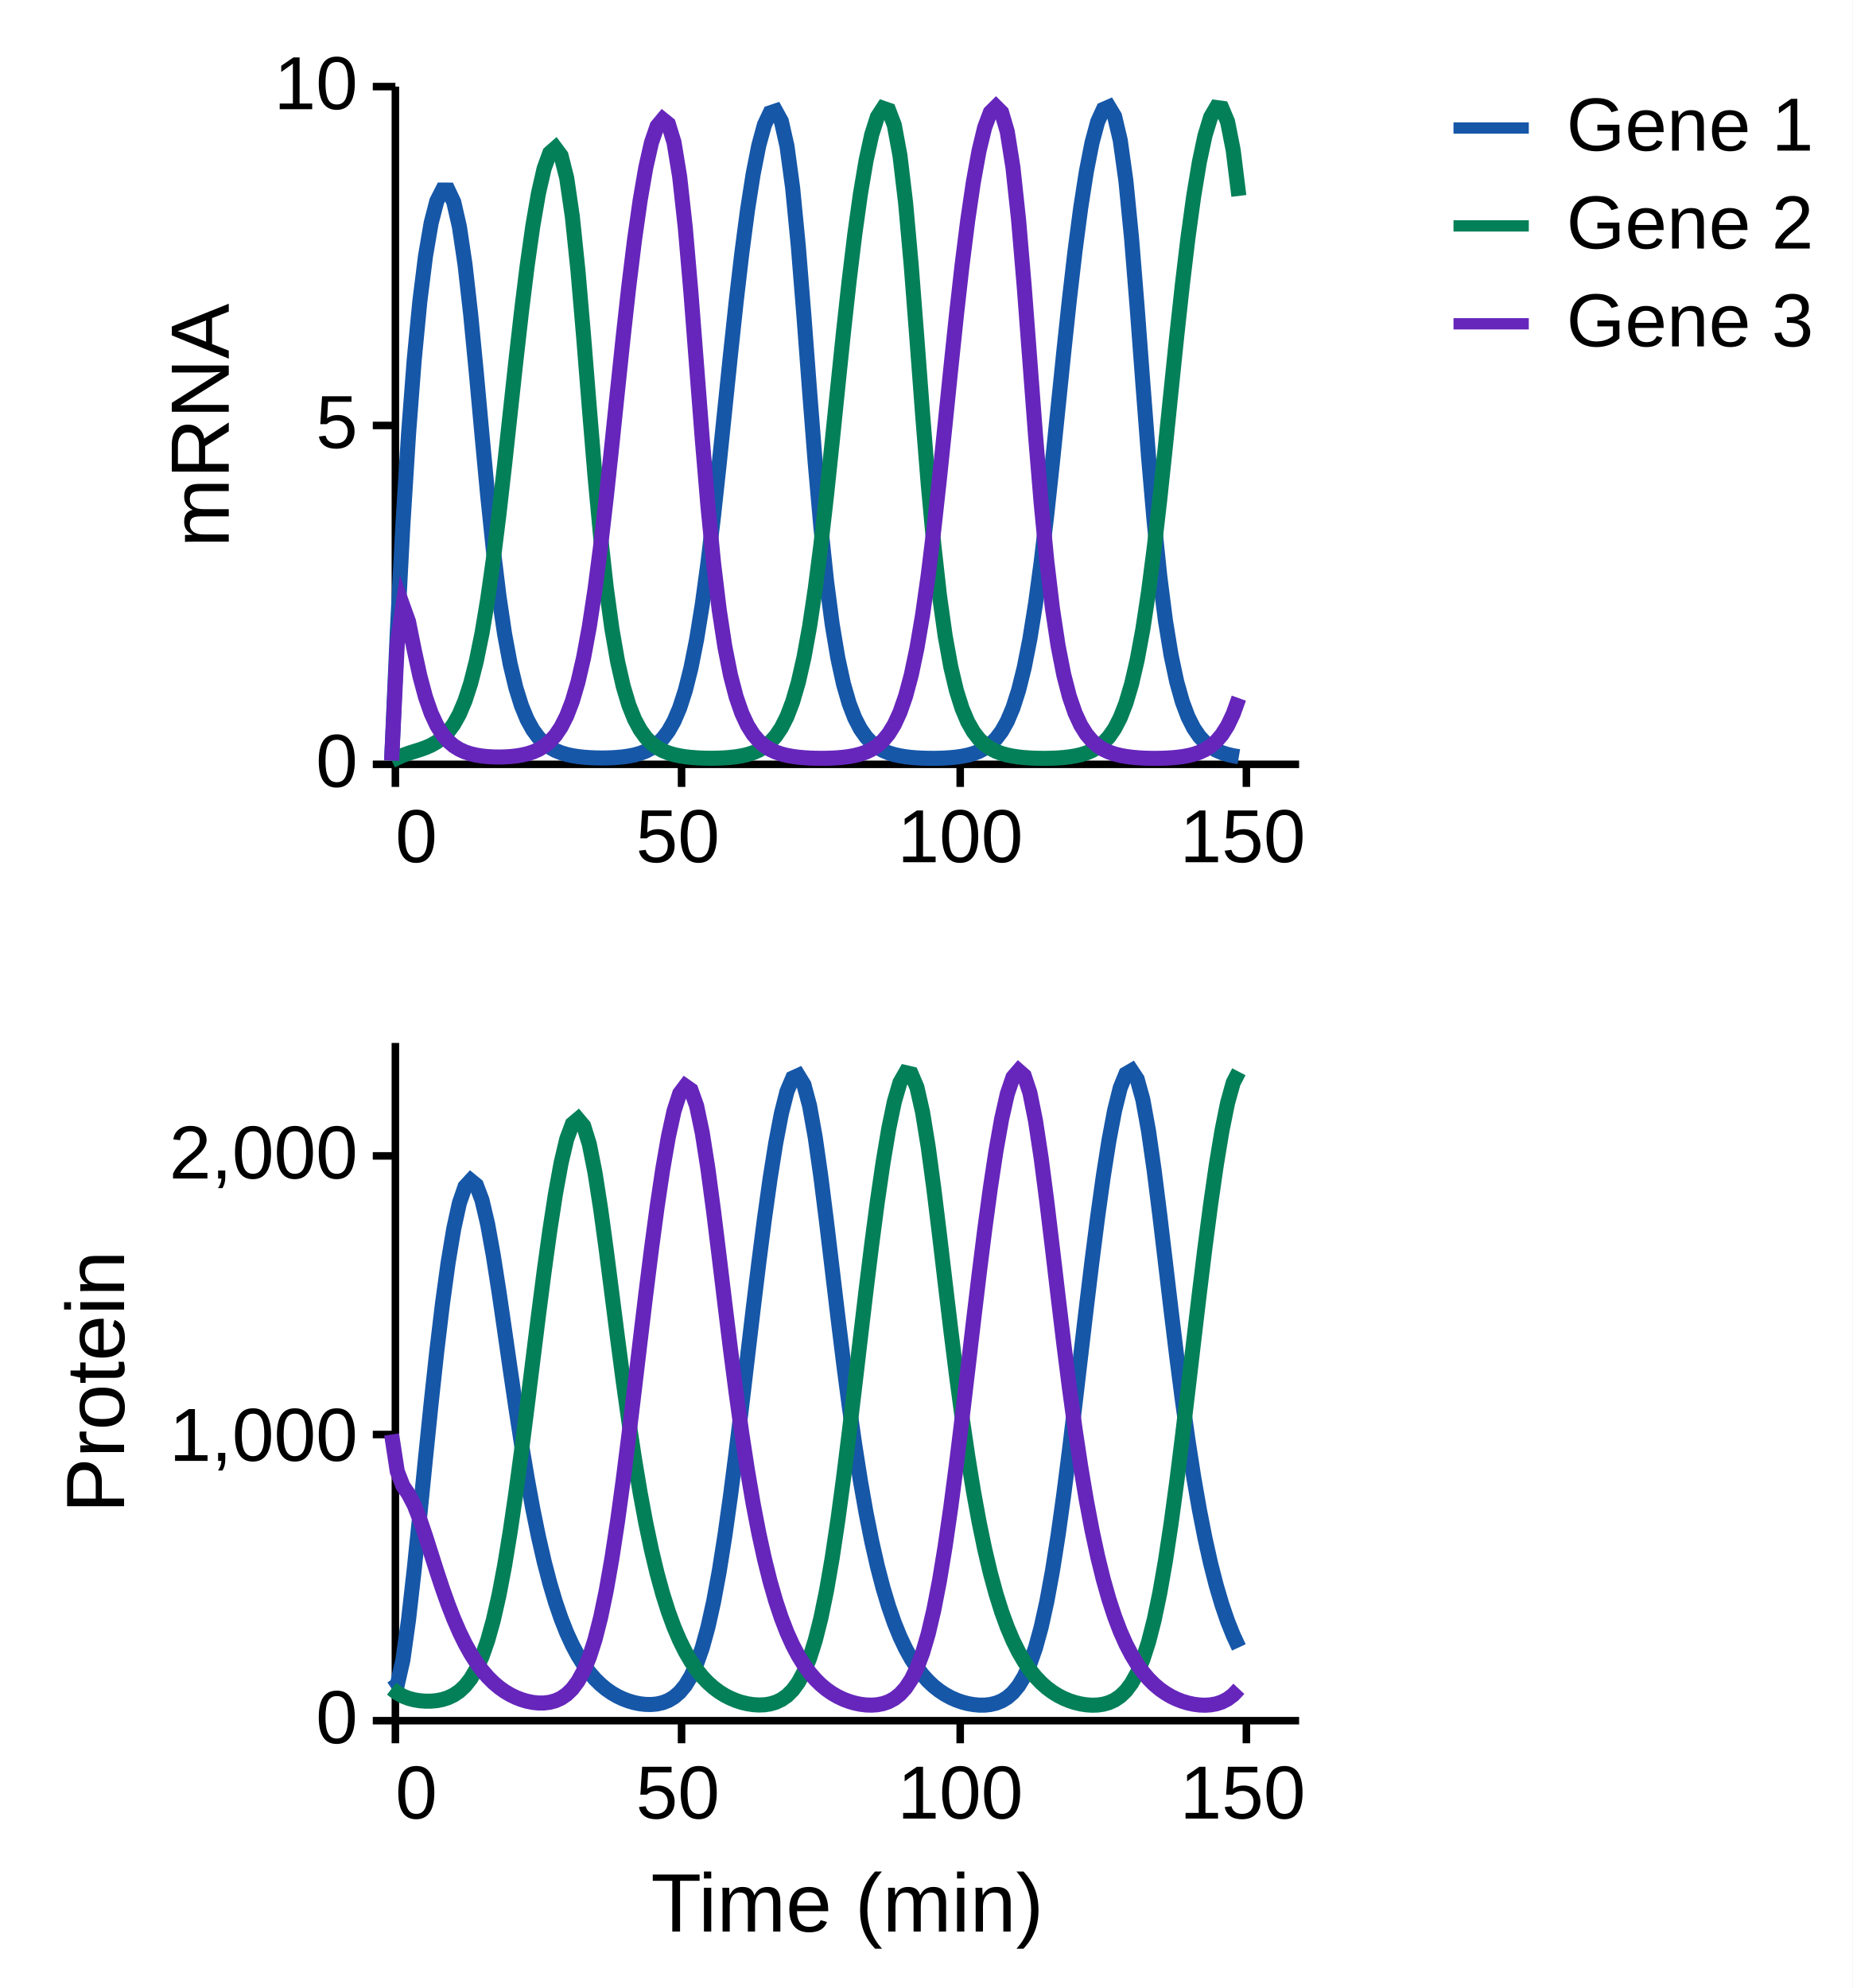
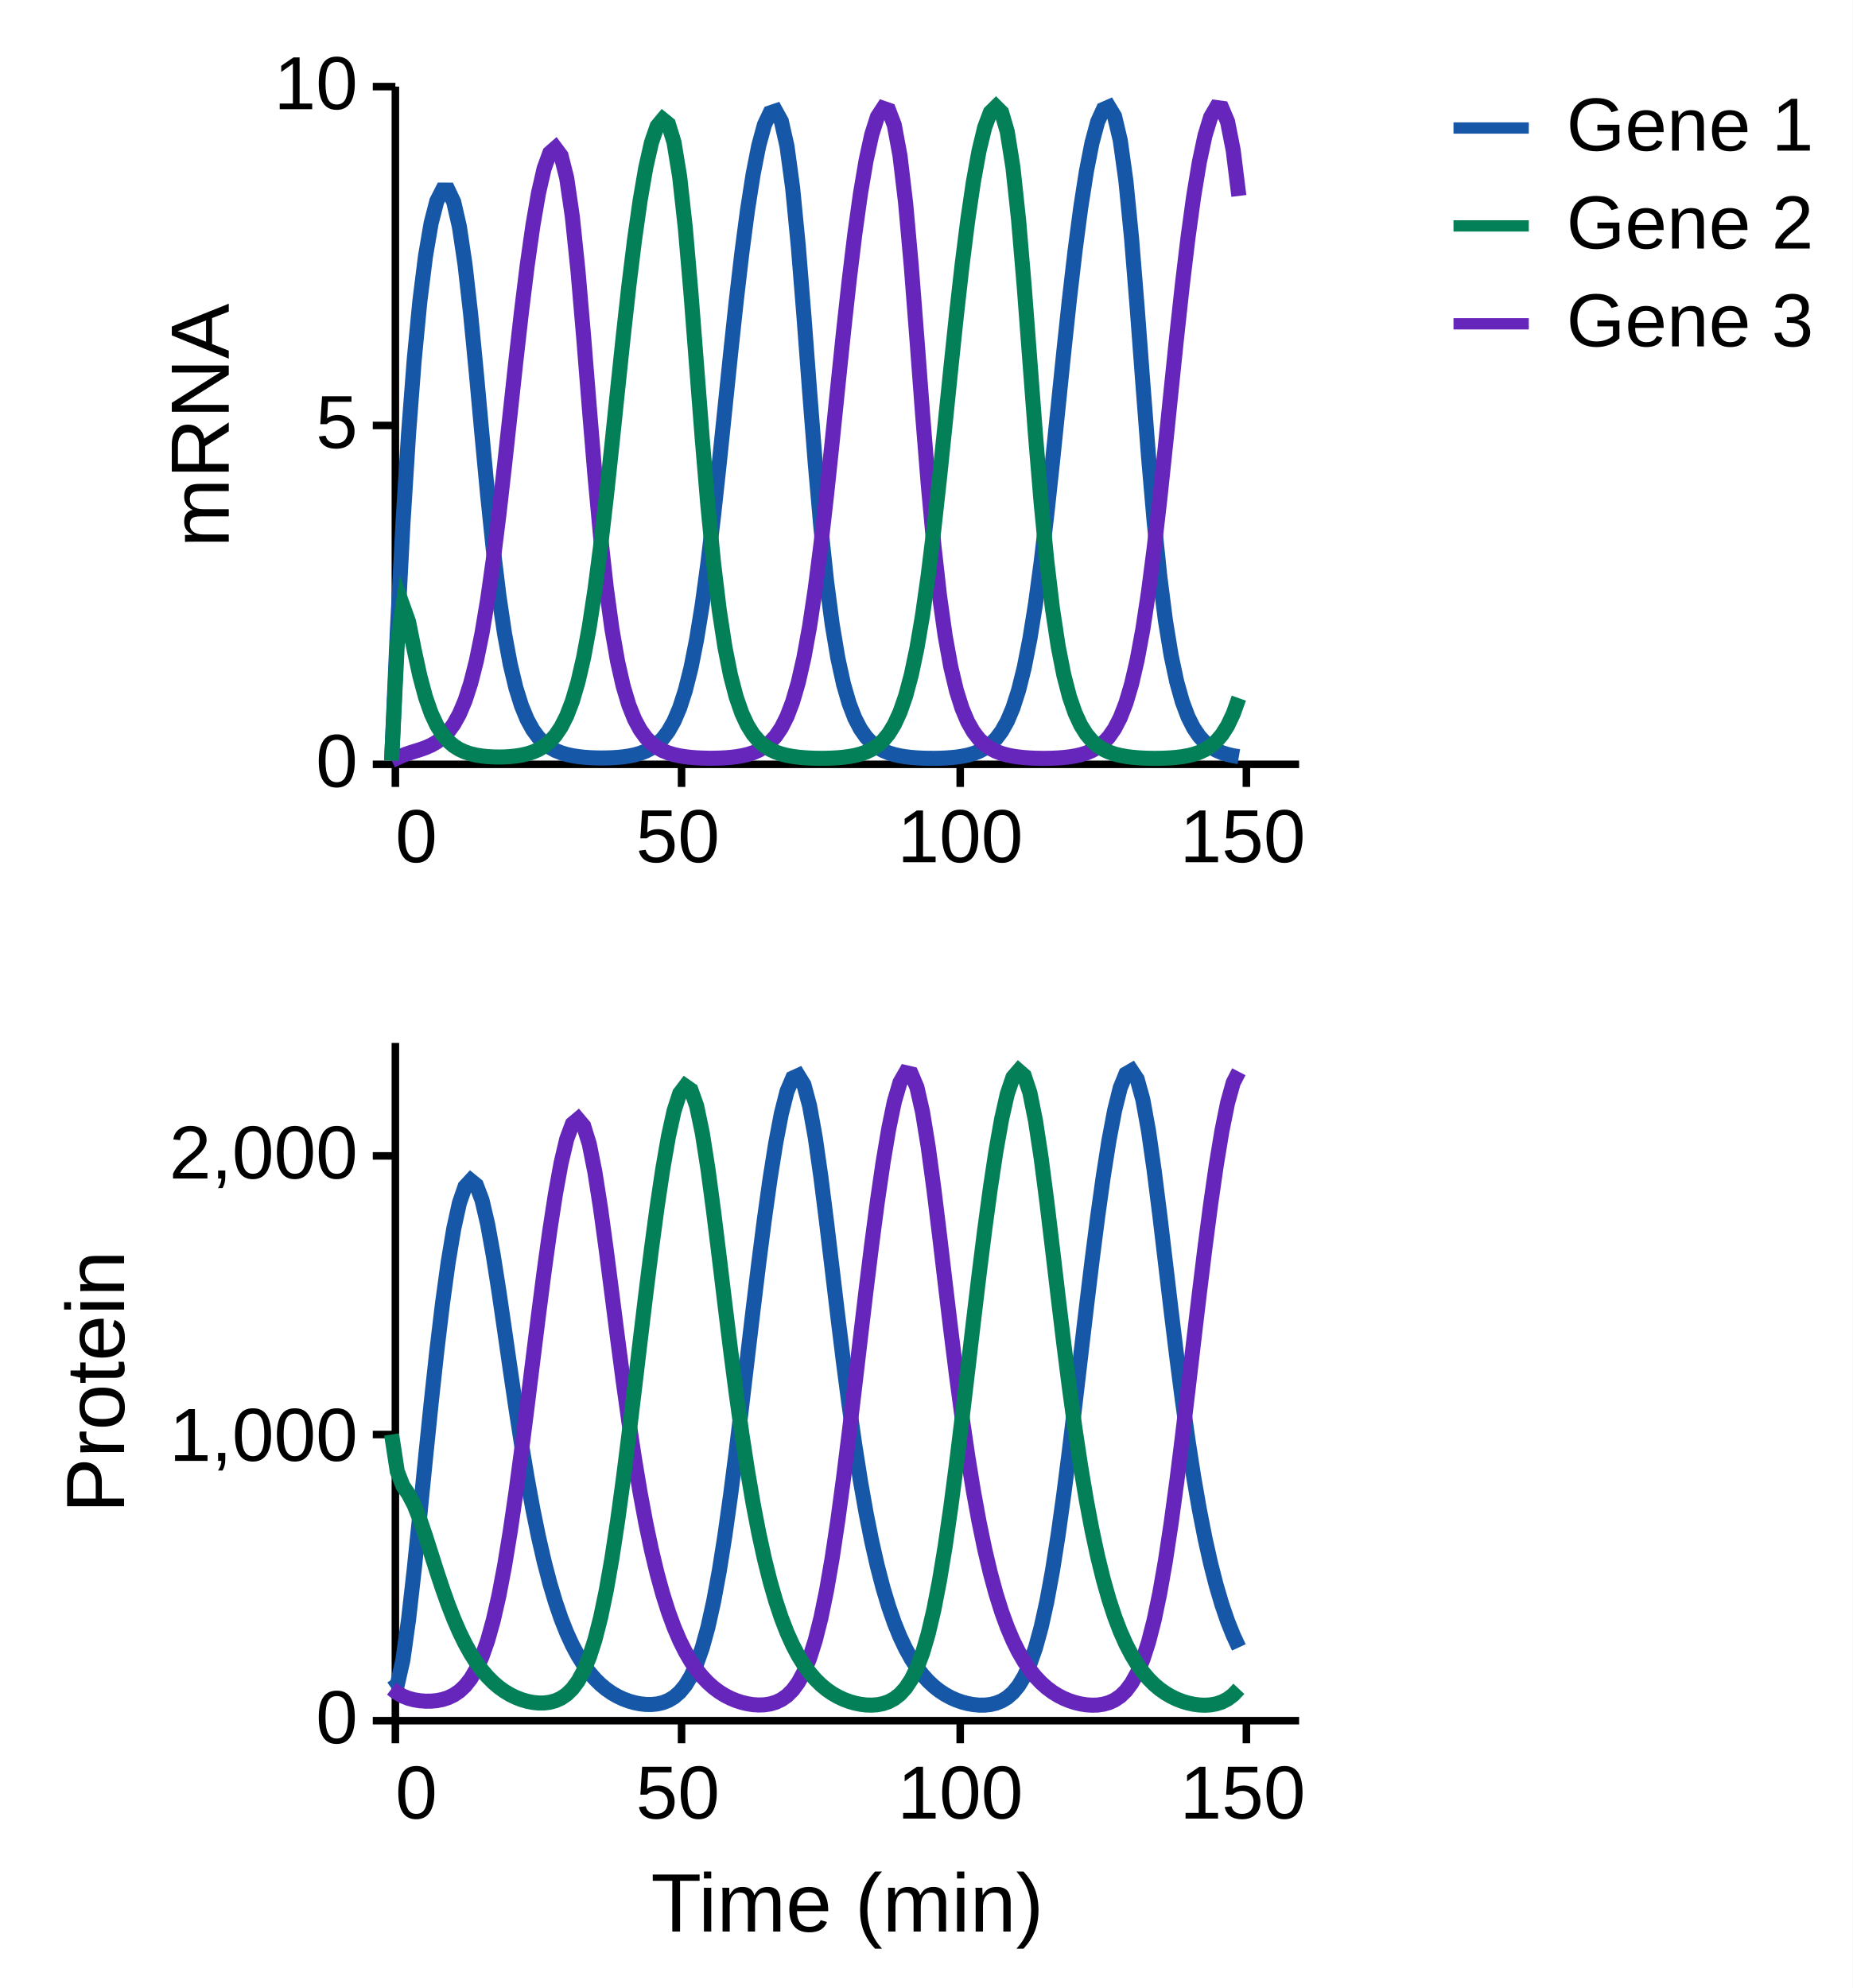
<svg xmlns="http://www.w3.org/2000/svg" version="1.1" class="marks" width="246" height="264" viewBox="0 0 246 264">
  <rect width="246" height="264" fill="white" />
  <g fill="none" stroke-miterlimit="10" transform="translate(52,11)">
    <g class="mark-group role-frame root" role="graphics-object" aria-roledescription="group mark container">
      <g transform="translate(0,0)">
        <path class="background" aria-hidden="true" d="M0,0h120v0h-120Z" />
        <g>
          <g class="mark-group role-scope concat_0_group" role="graphics-object" aria-roledescription="group mark container">
            <g transform="translate(0,0)">
              <path class="background" aria-hidden="true" d="M0.5,0.5h120v90h-120Z" />
              <g>
                <g class="mark-group role-axis" role="graphics-symbol" aria-roledescription="axis" aria-label="X-axis for a linear scale with values from 0 to 160">
                  <g transform="translate(0.5,90.5)">
                    <path class="background" aria-hidden="true" d="M0,0h0v0h0Z" pointer-events="none" />
                    <g>
                      <g class="mark-rule role-axis-tick" pointer-events="none">
                        <line transform="translate(0,0)" x2="0" y2="3" stroke="black" stroke-width="1" opacity="1" />
                        <line transform="translate(38,0)" x2="0" y2="3" stroke="black" stroke-width="1" opacity="1" />
                        <line transform="translate(75,0)" x2="0" y2="3" stroke="black" stroke-width="1" opacity="1" />
                        <line transform="translate(113,0)" x2="0" y2="3" stroke="black" stroke-width="1" opacity="1" />
                      </g>
                      <g class="mark-text role-axis-label" pointer-events="none">
                        <text text-anchor="start" transform="translate(0,13)" font-family="Arial" font-size="10px" fill="#000" opacity="1">0</text>
                        <text text-anchor="middle" transform="translate(37.5,13)" font-family="Arial" font-size="10px" fill="#000" opacity="1">50</text>
                        <text text-anchor="middle" transform="translate(75,13)" font-family="Arial" font-size="10px" fill="#000" opacity="1">100</text>
                        <text text-anchor="middle" transform="translate(112.5,13)" font-family="Arial" font-size="10px" fill="#000" opacity="1">150</text>
                      </g>
                      <g class="mark-rule role-axis-domain" pointer-events="none">
                        <line transform="translate(0,0)" x2="120" y2="0" stroke="black" stroke-width="1" opacity="1" />
                      </g>
                    </g>
                    <path class="foreground" aria-hidden="true" d="" pointer-events="none" display="none" />
                  </g>
                </g>
                <g class="mark-group role-axis" role="graphics-symbol" aria-roledescription="axis" aria-label="Y-axis titled 'mRNA' for a linear scale with values from 0 to 10">
                  <g transform="translate(0.5,0.5)">
                    <path class="background" aria-hidden="true" d="M0,0h0v0h0Z" pointer-events="none" />
                    <g>
                      <g class="mark-rule role-axis-tick" pointer-events="none">
                        <line transform="translate(0,90)" x2="-3" y2="0" stroke="black" stroke-width="1" opacity="1" />
                        <line transform="translate(0,45)" x2="-3" y2="0" stroke="black" stroke-width="1" opacity="1" />
                        <line transform="translate(0,0)" x2="-3" y2="0" stroke="black" stroke-width="1" opacity="1" />
                      </g>
                      <g class="mark-text role-axis-label" pointer-events="none">
                        <text text-anchor="end" transform="translate(-5,93)" font-family="Arial" font-size="10px" fill="#000" opacity="1">0</text>
                        <text text-anchor="end" transform="translate(-5,48)" font-family="Arial" font-size="10px" fill="#000" opacity="1">5</text>
                        <text text-anchor="end" transform="translate(-5,3)" font-family="Arial" font-size="10px" fill="#000" opacity="1">10</text>
                      </g>
                      <g class="mark-rule role-axis-domain" pointer-events="none">
                        <line transform="translate(0,90)" x2="0" y2="-90" stroke="black" stroke-width="1" opacity="1" />
                      </g>
                      <g class="mark-text role-axis-title" pointer-events="none">
                        <text text-anchor="middle" transform="translate(-20.12305,45) rotate(-90) translate(0,-2)" font-family="Arial" font-size="11px" font-weight="normal" fill="#000" opacity="1">mRNA</text>
                      </g>
                    </g>
                    <path class="foreground" aria-hidden="true" d="" pointer-events="none" display="none" />
                  </g>
                </g>
                <g class="mark-group role-scope concat_0_layer_0_pathgroup" role="graphics-object" aria-roledescription="group mark container">
                  <g transform="translate(0,0)">
                    <path class="background" aria-hidden="true" d="M0,0h120v90h-120Z" />
                    <g>
                      <g class="mark-line role-mark concat_0_layer_0_marks" role="graphics-object" aria-roledescription="line mark container">
                        <path aria-label="t: 0; M: 0.000001; gene: Gene 1" role="graphics-symbol" aria-roledescription="line mark" d="M0,90L0.75,72.996L1.5,58.602L2.25,46.596L3,36.8L3.75,29.009L4.5,23.009L5.25,18.617L6,15.71L6.75,14.24L7.5,14.242L8.25,15.824L9,19.112L9.75,24.153L10.5,30.78L11.25,38.537L12,46.753L12.75,54.733L13.5,61.951L14.25,68.124L15,73.187L15.75,77.214L16.5,80.345L17.25,82.741L18,84.554L18.75,85.914L19.5,86.929L20.25,87.684L21,88.243L21.75,88.656L22.5,88.961L23.25,89.186L24,89.35L24.75,89.469L25.5,89.553L26.25,89.61L27,89.643L27.75,89.657L28.5,89.652L29.25,89.627L30,89.579L30.75,89.506L31.5,89.398L32.25,89.247L33,89.036L33.75,88.748L34.5,88.353L35.25,87.815L36,87.083L36.75,86.094L37.5,84.767L38.25,83.001L39,80.682L39.75,77.689L40.5,73.913L41.25,69.278L42,63.773L42.75,57.48L43.5,50.579L44.25,43.336L45,36.063L45.75,29.072L46.5,22.631L47.25,16.943L48,12.148L48.75,8.334L49.5,5.581L50.25,3.991L51,3.739L51.75,5.099L52.5,8.415L53.25,13.959L54,21.673L54.75,30.986L55.5,40.927L56.25,50.502L57,59.016L57.75,66.156L58.5,71.899L59.25,76.386L60,79.822L60.75,82.418L61.5,84.36L62.25,85.803L63,86.87L63.75,87.657L64.5,88.236L65.25,88.662L66,88.975L66.75,89.204L67.5,89.372L68.25,89.494L69,89.581L69.75,89.642L70.5,89.68L71.25,89.701L72,89.705L72.75,89.693L73.5,89.663L74.25,89.612L75,89.536L75.75,89.427L76.5,89.275L77.25,89.065L78,88.776L78.75,88.381L79.5,87.842L80.25,87.108L81,86.116L81.75,84.782L82.5,83.005L83.25,80.671L84,77.657L84.75,73.852L85.5,69.182L86.25,63.637L87,57.301L87.75,50.358L88.5,43.078L89.25,35.775L90,28.76L90.75,22.302L91.5,16.601L92.25,11.791L93,7.958L93.75,5.173L94.5,3.532L95.25,3.203L96,4.451L96.75,7.625L97.5,13.018L98.25,20.614L99,29.886L99.75,39.875L100.5,49.568L101.25,58.234L102,65.527L102.75,71.409L103.5,76.012L104.25,79.541L105,82.209L105.75,84.205L106.5,85.689L107.25,86.786L108,87.596L108.75,88.192L109.5,88.63L110.25,88.951L111,89.187L111.75,89.36L112.5,89.485" stroke="#1657a8" stroke-width="2" />
                      </g>
                    </g>
                    <path class="foreground" aria-hidden="true" d="" display="none" />
                  </g>
                  <g transform="translate(0,0)">
                    <path class="background" aria-hidden="true" d="M0,0h120v90h-120Z" />
                    <g>
                      <g class="mark-line role-mark concat_0_layer_0_marks" role="graphics-object" aria-roledescription="line mark container">
-                         <path aria-label="t: 0; M: 0.000001; gene: Gene 2" role="graphics-symbol" aria-roledescription="line mark" d="M0,90L0.75,89.636L1.5,89.303L2.25,89.028L3,88.791L3.75,88.557L4.5,88.292L5.25,87.962L6,87.531L6.75,86.959L7.5,86.194L8.25,85.173L9,83.82L9.75,82.042L10.5,79.734L11.25,76.787L12,73.103L12.75,68.618L13.5,63.327L14.25,57.309L15,50.733L15.75,43.849L16.5,36.952L17.25,30.343L18,24.288L18.75,19.004L19.5,14.656L20.25,11.38L21,9.32L21.75,8.664L22.5,9.671L23.25,12.643L24,17.79L24.75,25.015L25.5,33.759L26.25,43.113L27,52.153L27.75,60.226L28.5,67.023L29.25,72.511L30,76.815L30.75,80.121L31.5,82.625L32.25,84.502L33,85.9L33.75,86.936L34.5,87.702L35.25,88.266L36,88.681L36.75,88.987L37.5,89.211L38.25,89.374L39,89.493L39.75,89.578L40.5,89.636L41.25,89.672L42,89.69L42.75,89.69L43.5,89.673L44.25,89.637L45,89.578L45.75,89.491L46.5,89.367L47.25,89.195L48,88.957L48.75,88.632L49.5,88.187L50.25,87.581L51,86.758L51.75,85.648L52.5,84.16L53.25,82.189L54,79.615L54.75,76.318L55.5,72.198L56.25,67.201L57,61.352L57.75,54.77L58.5,47.675L59.25,40.357L60,33.137L60.75,26.312L61.5,20.126L62.25,14.756L63,10.314L63.75,6.878L64.5,4.525L65.25,3.376L66,3.636L66.75,5.611L67.5,9.648L68.25,15.949L69,24.303L69.75,33.976L70.5,43.94L71.25,53.269L72,61.389L72.75,68.094L73.5,73.43L74.25,77.568L75,80.72L75.75,83.093L76.5,84.863L77.25,86.176L78,87.146L78.75,87.86L79.5,88.386L80.25,88.772L81,89.056L81.75,89.264L82.5,89.416L83.25,89.525L84,89.603L84.75,89.657L85.5,89.69L86.25,89.705L87,89.704L87.75,89.687L88.5,89.651L89.25,89.593L90,89.508L90.75,89.388L91.5,89.221L92.25,88.99L93,88.673L93.75,88.24L94.5,87.649L95.25,86.847L96,85.763L96.75,84.31L97.5,82.382L98.25,79.86L99,76.623L99.75,72.568L100.5,67.637L101.25,61.845L102,55.306L102.75,48.233L103.5,40.911L104.25,33.661L105,26.785L105.75,20.532L106.5,15.081L107.25,10.551L108,7.018L108.75,4.557L109.5,3.28L110.25,3.38L111,5.156L111.75,8.958L112.5,15.018" stroke="#048059" stroke-width="2" />
+                         <path aria-label="t: 0; M: 0.000001; gene: Gene 3" role="graphics-symbol" aria-roledescription="line mark" d="M0,90L0.75,89.636L1.5,89.303L2.25,89.028L3,88.791L3.75,88.557L4.5,88.292L5.25,87.962L6,87.531L6.75,86.959L7.5,86.194L8.25,85.173L9,83.82L9.75,82.042L10.5,79.734L11.25,76.787L12,73.103L12.75,68.618L13.5,63.327L14.25,57.309L15,50.733L15.75,43.849L16.5,36.952L17.25,30.343L18,24.288L18.75,19.004L19.5,14.656L20.25,11.38L21,9.32L21.75,8.664L22.5,9.671L23.25,12.643L24,17.79L24.75,25.015L25.5,33.759L26.25,43.113L27,52.153L27.75,60.226L28.5,67.023L29.25,72.511L30,76.815L30.75,80.121L31.5,82.625L32.25,84.502L33,85.9L33.75,86.936L34.5,87.702L35.25,88.266L36,88.681L36.75,88.987L37.5,89.211L38.25,89.374L39,89.493L39.75,89.578L40.5,89.636L41.25,89.672L42,89.69L42.75,89.69L43.5,89.673L44.25,89.637L45,89.578L45.75,89.491L46.5,89.367L47.25,89.195L48,88.957L48.75,88.632L49.5,88.187L50.25,87.581L51,86.758L51.75,85.648L52.5,84.16L53.25,82.189L54,79.615L54.75,76.318L55.5,72.198L56.25,67.201L57,61.352L57.75,54.77L58.5,47.675L59.25,40.357L60,33.137L60.75,26.312L61.5,20.126L62.25,14.756L63,10.314L63.75,6.878L64.5,4.525L65.25,3.376L66,3.636L66.75,5.611L67.5,9.648L68.25,15.949L69,24.303L69.75,33.976L70.5,43.94L71.25,53.269L72,61.389L72.75,68.094L73.5,73.43L74.25,77.568L75,80.72L75.75,83.093L76.5,84.863L77.25,86.176L78,87.146L78.75,87.86L79.5,88.386L80.25,88.772L81,89.056L81.75,89.264L82.5,89.416L83.25,89.525L84,89.603L84.75,89.657L85.5,89.69L86.25,89.705L87,89.704L87.75,89.687L88.5,89.651L89.25,89.593L90,89.508L90.75,89.388L91.5,89.221L92.25,88.99L93,88.673L93.75,88.24L94.5,87.649L95.25,86.847L96,85.763L96.75,84.31L97.5,82.382L98.25,79.86L99,76.623L99.75,72.568L100.5,67.637L101.25,61.845L102,55.306L102.75,48.233L103.5,40.911L104.25,33.661L105,26.785L105.75,20.532L106.5,15.081L107.25,10.551L108,7.018L108.75,4.557L109.5,3.28L110.25,3.38L111,5.156L111.75,8.958L112.5,15.018" stroke="#6626bb" stroke-width="2" />
                      </g>
                    </g>
                    <path class="foreground" aria-hidden="true" d="" display="none" />
                  </g>
                  <g transform="translate(0,0)">
                    <path class="background" aria-hidden="true" d="M0,0h120v90h-120Z" />
                    <g>
                      <g class="mark-line role-mark concat_0_layer_0_marks" role="graphics-object" aria-roledescription="line mark container">
-                         <path aria-label="t: 0; M: 0.000001; gene: Gene 3" role="graphics-symbol" aria-roledescription="line mark" d="M0,90L0.75,74.495L1.5,69.472L2.25,71.565L3,75.301L3.75,78.77L4.5,81.57L5.25,83.719L6,85.331L6.75,86.525L7.5,87.403L8.25,88.046L9,88.516L9.75,88.856L10.5,89.102L11.25,89.276L12,89.396L12.75,89.474L13.5,89.517L14.25,89.531L15,89.516L15.75,89.471L16.5,89.393L17.25,89.274L18,89.103L18.75,88.865L19.5,88.537L20.25,88.089L21,87.479L21.75,86.654L22.5,85.544L23.25,84.062L24,82.104L24.75,79.554L25.5,76.296L26.25,72.232L27,67.309L27.75,61.548L28.5,55.067L29.25,48.077L30,40.863L30.75,33.738L31.5,27.001L32.25,20.897L33,15.609L33.75,11.262L34.5,7.948L35.25,5.766L36,4.863L36.75,5.471L37.5,7.907L38.25,12.482L39,19.284L39.75,27.945L40.5,37.625L41.25,47.31L42,56.179L42.75,63.778L43.5,69.986L44.25,74.89L45,78.675L45.75,81.55L46.5,83.709L47.25,85.318L48,86.51L48.75,87.391L49.5,88.04L50.25,88.517L51,88.868L51.75,89.125L52.5,89.314L53.25,89.451L54,89.55L54.75,89.62L55.5,89.666L56.25,89.693L57,89.702L57.75,89.696L58.5,89.671L59.25,89.628L60,89.56L60.75,89.462L61.5,89.324L62.25,89.133L63,88.871L63.75,88.511L64.5,88.019L65.25,87.351L66,86.444L66.75,85.222L67.5,83.591L68.25,81.438L69,78.641L69.75,75.086L70.5,70.682L71.25,65.397L72,59.287L72.75,52.504L73.5,45.296L74.25,37.967L75,30.837L75.75,24.189L76.5,18.245L77.25,13.157L78,9.025L78.75,5.919L79.5,3.925L80.25,3.183L81,3.931L81.75,6.498L82.5,11.217L83.25,18.192L84,27.052L84.75,36.937L85.5,46.807L86.25,55.824L87,63.535L87.75,69.822L88.5,74.78L89.25,78.603L90,81.502L90.75,83.678L91.5,85.298L92.25,86.497L93,87.383L93.75,88.035L94.5,88.515L95.25,88.867L96,89.125L96.75,89.315L97.5,89.452L98.25,89.552L99,89.622L99.75,89.669L100.5,89.696L101.25,89.707L102,89.701L102.75,89.679L103.5,89.637L104.25,89.572L105,89.478L105.75,89.345L106.5,89.161L107.25,88.907L108,88.56L108.75,88.085L109.5,87.439L110.25,86.563L111,85.381L111.75,83.8L112.5,81.711" stroke="#6626bb" stroke-width="2" />
+                         <path aria-label="t: 0; M: 0.000001; gene: Gene 2" role="graphics-symbol" aria-roledescription="line mark" d="M0,90L0.75,74.495L1.5,69.472L2.25,71.565L3,75.301L3.75,78.77L4.5,81.57L5.25,83.719L6,85.331L6.75,86.525L7.5,87.403L8.25,88.046L9,88.516L9.75,88.856L10.5,89.102L11.25,89.276L12,89.396L12.75,89.474L13.5,89.517L14.25,89.531L15,89.516L15.75,89.471L16.5,89.393L17.25,89.274L18,89.103L18.75,88.865L19.5,88.537L20.25,88.089L21,87.479L21.75,86.654L22.5,85.544L23.25,84.062L24,82.104L24.75,79.554L25.5,76.296L26.25,72.232L27,67.309L27.75,61.548L28.5,55.067L29.25,48.077L30,40.863L30.75,33.738L31.5,27.001L32.25,20.897L33,15.609L33.75,11.262L34.5,7.948L35.25,5.766L36,4.863L36.75,5.471L37.5,7.907L38.25,12.482L39,19.284L39.75,27.945L40.5,37.625L41.25,47.31L42,56.179L42.75,63.778L43.5,69.986L44.25,74.89L45,78.675L45.75,81.55L46.5,83.709L47.25,85.318L48,86.51L48.75,87.391L49.5,88.04L50.25,88.517L51,88.868L51.75,89.125L52.5,89.314L53.25,89.451L54,89.55L54.75,89.62L55.5,89.666L56.25,89.693L57,89.702L57.75,89.696L58.5,89.671L59.25,89.628L60,89.56L60.75,89.462L61.5,89.324L62.25,89.133L63,88.871L63.75,88.511L64.5,88.019L65.25,87.351L66,86.444L66.75,85.222L67.5,83.591L68.25,81.438L69,78.641L69.75,75.086L70.5,70.682L71.25,65.397L72,59.287L72.75,52.504L73.5,45.296L74.25,37.967L75,30.837L75.75,24.189L76.5,18.245L77.25,13.157L78,9.025L78.75,5.919L79.5,3.925L80.25,3.183L81,3.931L81.75,6.498L82.5,11.217L83.25,18.192L84,27.052L84.75,36.937L85.5,46.807L86.25,55.824L87,63.535L87.75,69.822L88.5,74.78L89.25,78.603L90,81.502L90.75,83.678L91.5,85.298L92.25,86.497L93,87.383L93.75,88.035L94.5,88.515L95.25,88.867L96,89.125L96.75,89.315L97.5,89.452L98.25,89.552L99,89.622L99.75,89.669L100.5,89.696L101.25,89.707L102,89.701L102.75,89.679L103.5,89.637L104.25,89.572L105,89.478L105.75,89.345L106.5,89.161L107.25,88.907L108,88.56L108.75,88.085L109.5,87.439L110.25,86.563L111,85.381L111.75,83.8L112.5,81.711" stroke="#048059" stroke-width="2" />
                      </g>
                    </g>
                    <path class="foreground" aria-hidden="true" d="" display="none" />
                  </g>
                </g>
              </g>
              <path class="foreground" aria-hidden="true" d="" display="none" />
            </g>
          </g>
          <g class="mark-group role-scope concat_1_group" role="graphics-object" aria-roledescription="group mark container">
            <g transform="translate(0,127)">
              <path class="background" aria-hidden="true" d="M0.5,0.5h120v90h-120Z" />
              <g>
                <g class="mark-group role-axis" role="graphics-symbol" aria-roledescription="axis" aria-label="X-axis titled 'Time (min)' for a linear scale with values from 0 to 160">
                  <g transform="translate(0.5,90.5)">
                    <path class="background" aria-hidden="true" d="M0,0h0v0h0Z" pointer-events="none" />
                    <g>
                      <g class="mark-rule role-axis-tick" pointer-events="none">
                        <line transform="translate(0,0)" x2="0" y2="3" stroke="black" stroke-width="1" opacity="1" />
                        <line transform="translate(38,0)" x2="0" y2="3" stroke="black" stroke-width="1" opacity="1" />
                        <line transform="translate(75,0)" x2="0" y2="3" stroke="black" stroke-width="1" opacity="1" />
                        <line transform="translate(113,0)" x2="0" y2="3" stroke="black" stroke-width="1" opacity="1" />
                      </g>
                      <g class="mark-text role-axis-label" pointer-events="none">
                        <text text-anchor="start" transform="translate(0,13)" font-family="Arial" font-size="10px" fill="#000" opacity="1">0</text>
                        <text text-anchor="middle" transform="translate(37.5,13)" font-family="Arial" font-size="10px" fill="#000" opacity="1">50</text>
                        <text text-anchor="middle" transform="translate(75,13)" font-family="Arial" font-size="10px" fill="#000" opacity="1">100</text>
                        <text text-anchor="middle" transform="translate(112.5,13)" font-family="Arial" font-size="10px" fill="#000" opacity="1">150</text>
                      </g>
                      <g class="mark-rule role-axis-domain" pointer-events="none">
                        <line transform="translate(0,0)" x2="120" y2="0" stroke="black" stroke-width="1" opacity="1" />
                      </g>
                      <g class="mark-text role-axis-title" pointer-events="none">
                        <text text-anchor="middle" transform="translate(60,28)" font-family="Arial" font-size="11px" font-weight="normal" fill="#000" opacity="1">Time (min)</text>
                      </g>
                    </g>
                    <path class="foreground" aria-hidden="true" d="" pointer-events="none" display="none" />
                  </g>
                </g>
                <g class="mark-group role-axis" role="graphics-symbol" aria-roledescription="axis" aria-label="Y-axis titled 'Protein' for a linear scale with values from 0 to 2,400">
                  <g transform="translate(0.5,0.5)">
                    <path class="background" aria-hidden="true" d="M0,0h0v0h0Z" pointer-events="none" />
                    <g>
                      <g class="mark-rule role-axis-tick" pointer-events="none">
                        <line transform="translate(0,90)" x2="-3" y2="0" stroke="black" stroke-width="1" opacity="1" />
                        <line transform="translate(0,52)" x2="-3" y2="0" stroke="black" stroke-width="1" opacity="1" />
                        <line transform="translate(0,15)" x2="-3" y2="0" stroke="black" stroke-width="1" opacity="1" />
                      </g>
                      <g class="mark-text role-axis-label" pointer-events="none">
                        <text text-anchor="end" transform="translate(-5,93)" font-family="Arial" font-size="10px" fill="#000" opacity="1">0</text>
                        <text text-anchor="end" transform="translate(-5,55.5)" font-family="Arial" font-size="10px" fill="#000" opacity="1">1,000</text>
                        <text text-anchor="end" transform="translate(-5,18)" font-family="Arial" font-size="10px" fill="#000" opacity="1">2,000</text>
                      </g>
                      <g class="mark-rule role-axis-domain" pointer-events="none">
                        <line transform="translate(0,90)" x2="0" y2="-90" stroke="black" stroke-width="1" opacity="1" />
                      </g>
                      <g class="mark-text role-axis-title" pointer-events="none">
                        <text text-anchor="middle" transform="translate(-34.02441,45) rotate(-90) translate(0,-2)" font-family="Arial" font-size="11px" font-weight="normal" fill="#000" opacity="1">Protein</text>
                      </g>
                    </g>
                    <path class="foreground" aria-hidden="true" d="" pointer-events="none" display="none" />
                  </g>
                </g>
                <g class="mark-group role-scope concat_1_layer_0_pathgroup" role="graphics-object" aria-roledescription="group mark container">
                  <g transform="translate(0,0)">
                    <path class="background" aria-hidden="true" d="M0,0h120v90h-120Z" />
                    <g>
                      <g class="mark-line role-mark concat_1_layer_0_marks" role="graphics-object" aria-roledescription="line mark container">
                        <path aria-label="t: 0; P: 100; gene: Gene 1" role="graphics-symbol" aria-roledescription="line mark" d="M0,86.25L0.75,85.742L1.5,82.427L2.25,77.07L3,70.44L3.75,63.145L4.5,55.654L5.25,48.326L6,41.426L6.75,35.159L7.5,29.693L8.25,25.177L9,21.759L9.75,19.584L10.5,18.773L11.25,19.384L12,21.37L12.75,24.568L13.5,28.715L14.25,33.506L15,38.64L15.75,43.858L16.5,48.959L17.25,53.8L18,58.292L18.75,62.387L19.5,66.068L20.25,69.341L21,72.224L21.75,74.745L22.5,76.937L23.25,78.833L24,80.466L24.75,81.868L25.5,83.067L26.25,84.089L27,84.958L27.75,85.694L28.5,86.314L29.25,86.834L30,87.265L30.75,87.617L31.5,87.898L32.25,88.112L33,88.261L33.75,88.342L34.5,88.352L35.25,88.28L36,88.108L36.75,87.815L37.5,87.367L38.25,86.719L39,85.816L39.75,84.585L40.5,82.947L41.25,80.811L42,78.093L42.75,74.726L43.5,70.675L44.25,65.951L45,60.616L45.75,54.785L46.5,48.608L47.25,42.256L48,35.909L48.75,29.739L49.5,23.903L50.25,18.551L51,13.827L51.75,9.891L52.5,6.933L53.25,5.171L54,4.828L54.75,6.055L55.5,8.854L56.25,13.045L57,18.308L57.75,24.261L58.5,30.536L59.25,36.829L60,42.911L60.75,48.629L61.5,53.891L62.25,58.656L63,62.913L63.75,66.679L64.5,69.982L65.25,72.86L66,75.354L66.75,77.505L67.5,79.353L68.25,80.936L69,82.288L69.75,83.44L70.5,84.418L71.25,85.248L72,85.948L72.75,86.536L73.5,87.028L74.25,87.435L75,87.766L75.75,88.029L76.5,88.228L77.25,88.363L78,88.434L78.75,88.435L79.5,88.354L80.25,88.176L81,87.877L81.75,87.423L82.5,86.769L83.25,85.858L84,84.619L84.75,82.968L85.5,80.816L86.25,78.078L87,74.686L87.75,70.606L88.5,65.85L89.25,60.482L90,54.618L90.75,48.408L91.5,42.027L92.25,35.653L93,29.457L93.75,23.596L94.5,18.215L95.25,13.457L96,9.476L96.75,6.458L97.5,4.619L98.25,4.183L99,5.314L99.75,8.029L100.5,12.161L101.25,17.398L102,23.356L102.75,29.665L103.5,36.01L104.25,42.157L105,47.946L105.75,53.28L106.5,58.115L107.25,62.439L108,66.266L108.75,69.624L109.5,72.551L110.25,75.088L111,77.278L111.75,79.159L112.5,80.771" stroke="#1657a8" stroke-width="2" />
                      </g>
                    </g>
                    <path class="foreground" aria-hidden="true" d="" display="none" />
                  </g>
                  <g transform="translate(0,0)">
                    <path class="background" aria-hidden="true" d="M0,0h120v90h-120Z" />
                    <g>
                      <g class="mark-line role-mark concat_1_layer_0_marks" role="graphics-object" aria-roledescription="line mark container">
-                         <path aria-label="t: 0; P: 100; gene: Gene 2" role="graphics-symbol" aria-roledescription="line mark" d="M0,86.25L0.75,86.824L1.5,87.242L2.25,87.535L3,87.732L3.75,87.854L4.5,87.911L5.25,87.907L6,87.837L6.75,87.69L7.5,87.45L8.25,87.092L9,86.583L9.75,85.879L10.5,84.926L11.25,83.656L12,81.994L12.75,79.858L13.5,77.172L14.25,73.874L15,69.936L15.75,65.371L16.5,60.239L17.25,54.648L18,48.744L18.75,42.695L19.5,36.679L20.25,30.873L21,25.45L21.75,20.584L22.5,16.457L23.25,13.275L24,11.26L24.75,10.628L25.5,11.519L26.25,13.931L27,17.693L27.75,22.5L28.5,27.993L29.25,33.823L30,39.698L30.75,45.397L31.5,50.77L32.25,55.727L33,60.223L33.75,64.248L34.5,67.813L35.25,70.943L36,73.673L36.75,76.04L37.5,78.084L38.25,79.841L39,81.347L39.75,82.633L40.5,83.729L41.25,84.66L42,85.449L42.75,86.115L43.5,86.674L44.25,87.14L45,87.523L45.75,87.834L46.5,88.077L47.25,88.255L48,88.37L48.75,88.418L49.5,88.392L50.25,88.279L51,88.06L51.75,87.707L52.5,87.185L53.25,86.442L54,85.418L54.75,84.035L55.5,82.207L56.25,79.847L57,76.872L57.75,73.228L58.5,68.894L59.25,63.904L60,58.341L60.75,52.334L61.5,46.047L62.25,39.656L63,33.338L63.75,27.258L64.5,21.571L65.25,16.418L66,11.948L66.75,8.324L67.5,5.747L68.25,4.441L69,4.617L69.75,6.386L70.5,9.692L71.25,14.301L72,19.863L72.75,25.992L73.5,32.335L74.25,38.612L75,44.619L75.75,50.222L76.5,55.349L77.25,59.969L78,64.083L78.75,67.71L79.5,70.885L80.25,73.645L81,76.033L81.75,78.09L82.5,79.855L83.25,81.366L84,82.655L84.75,83.752L85.5,84.683L86.25,85.472L87,86.137L87.75,86.695L88.5,87.16L89.25,87.543L90,87.854L90.75,88.097L91.5,88.276L92.25,88.393L93,88.444L93.75,88.422L94.5,88.314L95.25,88.104L96,87.762L96.75,87.255L97.5,86.532L98.25,85.532L99,84.18L99.75,82.391L100.5,80.075L101.25,77.15L102,73.556L102.75,69.273L103.5,64.327L104.25,58.799L105,52.815L105.75,46.536L106.5,40.138L107.25,33.799L108,27.685L108.75,21.95L109.5,16.736L110.25,12.189L111,8.471L111.75,5.774L112.5,4.324" stroke="#048059" stroke-width="2" />
+                         <path aria-label="t: 0; P: 100; gene: Gene 3" role="graphics-symbol" aria-roledescription="line mark" d="M0,86.25L0.75,86.824L1.5,87.242L2.25,87.535L3,87.732L3.75,87.854L4.5,87.911L5.25,87.907L6,87.837L6.75,87.69L7.5,87.45L8.25,87.092L9,86.583L9.75,85.879L10.5,84.926L11.25,83.656L12,81.994L12.75,79.858L13.5,77.172L14.25,73.874L15,69.936L15.75,65.371L16.5,60.239L17.25,54.648L18,48.744L18.75,42.695L19.5,36.679L20.25,30.873L21,25.45L21.75,20.584L22.5,16.457L23.25,13.275L24,11.26L24.75,10.628L25.5,11.519L26.25,13.931L27,17.693L27.75,22.5L28.5,27.993L29.25,33.823L30,39.698L30.75,45.397L31.5,50.77L32.25,55.727L33,60.223L33.75,64.248L34.5,67.813L35.25,70.943L36,73.673L36.75,76.04L37.5,78.084L38.25,79.841L39,81.347L39.75,82.633L40.5,83.729L41.25,84.66L42,85.449L42.75,86.115L43.5,86.674L44.25,87.14L45,87.523L45.75,87.834L46.5,88.077L47.25,88.255L48,88.37L48.75,88.418L49.5,88.392L50.25,88.279L51,88.06L51.75,87.707L52.5,87.185L53.25,86.442L54,85.418L54.75,84.035L55.5,82.207L56.25,79.847L57,76.872L57.75,73.228L58.5,68.894L59.25,63.904L60,58.341L60.75,52.334L61.5,46.047L62.25,39.656L63,33.338L63.75,27.258L64.5,21.571L65.25,16.418L66,11.948L66.75,8.324L67.5,5.747L68.25,4.441L69,4.617L69.75,6.386L70.5,9.692L71.25,14.301L72,19.863L72.75,25.992L73.5,32.335L74.25,38.612L75,44.619L75.75,50.222L76.5,55.349L77.25,59.969L78,64.083L78.75,67.71L79.5,70.885L80.25,73.645L81,76.033L81.75,78.09L82.5,79.855L83.25,81.366L84,82.655L84.75,83.752L85.5,84.683L86.25,85.472L87,86.137L87.75,86.695L88.5,87.16L89.25,87.543L90,87.854L90.75,88.097L91.5,88.276L92.25,88.393L93,88.444L93.75,88.422L94.5,88.314L95.25,88.104L96,87.762L96.75,87.255L97.5,86.532L98.25,85.532L99,84.18L99.75,82.391L100.5,80.075L101.25,77.15L102,73.556L102.75,69.273L103.5,64.327L104.25,58.799L105,52.815L105.75,46.536L106.5,40.138L107.25,33.799L108,27.685L108.75,21.95L109.5,16.736L110.25,12.189L111,8.471L111.75,5.774L112.5,4.324" stroke="#6626bb" stroke-width="2" />
                      </g>
                    </g>
                    <path class="foreground" aria-hidden="true" d="" display="none" />
                  </g>
                  <g transform="translate(0,0)">
                    <path class="background" aria-hidden="true" d="M0,0h120v90h-120Z" />
                    <g>
                      <g class="mark-line role-mark concat_1_layer_0_marks" role="graphics-object" aria-roledescription="line mark container">
-                         <path aria-label="t: 0; P: 1000; gene: Gene 3" role="graphics-symbol" aria-roledescription="line mark" d="M0,52.5L0.75,57.393L1.5,59.317L2.25,60.431L3,61.866L3.75,63.766L4.5,65.982L5.25,68.337L6,70.693L6.75,72.954L7.5,75.062L8.25,76.987L9,78.716L9.75,80.252L10.5,81.601L11.25,82.778L12,83.797L12.75,84.675L13.5,85.425L14.25,86.063L15,86.6L15.75,87.048L16.5,87.414L17.25,87.705L18,87.926L18.75,88.075L19.5,88.153L20.25,88.15L21,88.056L21.75,87.853L22.5,87.513L23.25,87.002L24,86.269L24.75,85.256L25.5,83.888L26.25,82.08L27,79.748L27.75,76.812L28.5,73.217L29.25,68.945L30,64.026L30.75,58.541L31.5,52.618L32.25,46.417L33,40.113L33.75,33.883L34.5,27.897L35.25,22.312L36,17.282L36.75,12.964L37.5,9.539L38.25,7.218L39,6.227L39.75,6.751L40.5,8.858L41.25,12.436L42,17.216L42.75,22.832L43.5,28.911L44.25,35.124L45,41.213L45.75,47L46.5,52.369L47.25,57.262L48,61.657L48.75,65.56L49.5,68.995L50.25,71.996L51,74.602L51.75,76.854L52.5,78.792L53.25,80.454L54,81.876L54.75,83.088L55.5,84.119L56.25,84.993L57,85.732L57.75,86.355L58.5,86.877L59.25,87.309L60,87.664L60.75,87.948L61.5,88.167L62.25,88.322L63,88.414L63.75,88.437L64.5,88.383L65.25,88.237L66,87.977L66.75,87.574L67.5,86.986L68.25,86.159L69,85.027L69.75,83.51L70.5,81.519L71.25,78.966L72,75.777L72.75,71.907L73.5,67.351L74.25,62.159L75,56.431L75.75,50.31L76.5,43.964L77.25,37.571L78,31.306L78.75,25.33L79.5,19.792L80.25,14.833L81,10.605L81.75,7.28L82.5,5.067L83.25,4.195L84,4.852L84.75,7.107L85.5,10.846L86.25,15.793L87,21.576L87.75,27.814L88.5,34.173L89.25,40.396L90,46.3L90.75,51.773L91.5,56.755L92.25,61.227L93,65.197L93.75,68.688L94.5,71.737L95.25,74.384L96,76.671L96.75,78.638L97.5,80.325L98.25,81.767L99,82.997L99.75,84.043L100.5,84.93L101.25,85.68L102,86.312L102.75,86.841L103.5,87.281L104.25,87.642L105,87.932L105.75,88.157L106.5,88.318L107.25,88.416L108,88.446L108.75,88.4L109.5,88.265L110.25,88.019L111,87.633L111.75,87.068L112.5,86.271" stroke="#6626bb" stroke-width="2" />
+                         <path aria-label="t: 0; P: 1000; gene: Gene 2" role="graphics-symbol" aria-roledescription="line mark" d="M0,52.5L0.75,57.393L1.5,59.317L2.25,60.431L3,61.866L3.75,63.766L4.5,65.982L5.25,68.337L6,70.693L6.75,72.954L7.5,75.062L8.25,76.987L9,78.716L9.75,80.252L10.5,81.601L11.25,82.778L12,83.797L12.75,84.675L13.5,85.425L14.25,86.063L15,86.6L15.75,87.048L16.5,87.414L17.25,87.705L18,87.926L18.75,88.075L19.5,88.153L20.25,88.15L21,88.056L21.75,87.853L22.5,87.513L23.25,87.002L24,86.269L24.75,85.256L25.5,83.888L26.25,82.08L27,79.748L27.75,76.812L28.5,73.217L29.25,68.945L30,64.026L30.75,58.541L31.5,52.618L32.25,46.417L33,40.113L33.75,33.883L34.5,27.897L35.25,22.312L36,17.282L36.75,12.964L37.5,9.539L38.25,7.218L39,6.227L39.75,6.751L40.5,8.858L41.25,12.436L42,17.216L42.75,22.832L43.5,28.911L44.25,35.124L45,41.213L45.75,47L46.5,52.369L47.25,57.262L48,61.657L48.75,65.56L49.5,68.995L50.25,71.996L51,74.602L51.75,76.854L52.5,78.792L53.25,80.454L54,81.876L54.75,83.088L55.5,84.119L56.25,84.993L57,85.732L57.75,86.355L58.5,86.877L59.25,87.309L60,87.664L60.75,87.948L61.5,88.167L62.25,88.322L63,88.414L63.75,88.437L64.5,88.383L65.25,88.237L66,87.977L66.75,87.574L67.5,86.986L68.25,86.159L69,85.027L69.75,83.51L70.5,81.519L71.25,78.966L72,75.777L72.75,71.907L73.5,67.351L74.25,62.159L75,56.431L75.75,50.31L76.5,43.964L77.25,37.571L78,31.306L78.75,25.33L79.5,19.792L80.25,14.833L81,10.605L81.75,7.28L82.5,5.067L83.25,4.195L84,4.852L84.75,7.107L85.5,10.846L86.25,15.793L87,21.576L87.75,27.814L88.5,34.173L89.25,40.396L90,46.3L90.75,51.773L91.5,56.755L92.25,61.227L93,65.197L93.75,68.688L94.5,71.737L95.25,74.384L96,76.671L96.75,78.638L97.5,80.325L98.25,81.767L99,82.997L99.75,84.043L100.5,84.93L101.25,85.68L102,86.312L102.75,86.841L103.5,87.281L104.25,87.642L105,87.932L105.75,88.157L106.5,88.318L107.25,88.416L108,88.446L108.75,88.4L109.5,88.265L110.25,88.019L111,87.633L111.75,87.068L112.5,86.271" stroke="#048059" stroke-width="2" />
                      </g>
                    </g>
                    <path class="foreground" aria-hidden="true" d="" display="none" />
                  </g>
                </g>
              </g>
              <path class="foreground" aria-hidden="true" d="" display="none" />
            </g>
          </g>
          <g class="mark-group role-legend" role="graphics-symbol" aria-roledescription="legend" aria-label="Symbol legend for stroke color with 3 values: Gene 1, Gene 2, Gene 3">
            <g transform="translate(140,0)">
              <path class="background" aria-hidden="true" d="M0,0h49v37h-49Z" pointer-events="none" />
              <g>
                <g class="mark-group role-legend-entry">
                  <g transform="translate(0,0)">
                    <path class="background" aria-hidden="true" d="M0,0h0v0h0Z" pointer-events="none" />
                    <g>
                      <g class="mark-group role-scope" role="graphics-object" aria-roledescription="group mark container">
                        <g transform="translate(0,0)">
                          <path class="background" aria-hidden="true" d="M0,0h48.803v11h-48.803Z" pointer-events="none" opacity="1" />
                          <g>
                            <g class="mark-symbol role-legend-symbol" pointer-events="none">
                              <path transform="translate(6,6)" d="M-5,0L5,0" stroke="#1657a8" stroke-width="1.5" opacity="1" />
                            </g>
                            <g class="mark-text role-legend-label" pointer-events="none">
                              <text text-anchor="start" transform="translate(16,9)" font-family="Arial" font-size="10px" fill="#000" opacity="1">Gene 1</text>
                            </g>
                          </g>
                          <path class="foreground" aria-hidden="true" d="" pointer-events="none" display="none" />
                        </g>
                        <g transform="translate(0,13)">
                          <path class="background" aria-hidden="true" d="M0,0h48.803v11h-48.803Z" pointer-events="none" opacity="1" />
                          <g>
                            <g class="mark-symbol role-legend-symbol" pointer-events="none">
                              <path transform="translate(6,6)" d="M-5,0L5,0" stroke="#048059" stroke-width="1.5" opacity="1" />
                            </g>
                            <g class="mark-text role-legend-label" pointer-events="none">
                              <text text-anchor="start" transform="translate(16,9)" font-family="Arial" font-size="10px" fill="#000" opacity="1">Gene 2</text>
                            </g>
                          </g>
                          <path class="foreground" aria-hidden="true" d="" pointer-events="none" display="none" />
                        </g>
                        <g transform="translate(0,26)">
                          <path class="background" aria-hidden="true" d="M0,0h48.803v11h-48.803Z" pointer-events="none" opacity="1" />
                          <g>
                            <g class="mark-symbol role-legend-symbol" pointer-events="none">
                              <path transform="translate(6,6)" d="M-5,0L5,0" stroke="#6626bb" stroke-width="1.5" opacity="1" />
                            </g>
                            <g class="mark-text role-legend-label" pointer-events="none">
                              <text text-anchor="start" transform="translate(16,9)" font-family="Arial" font-size="10px" fill="#000" opacity="1">Gene 3</text>
                            </g>
                          </g>
                          <path class="foreground" aria-hidden="true" d="" pointer-events="none" display="none" />
                        </g>
                      </g>
                    </g>
                    <path class="foreground" aria-hidden="true" d="" pointer-events="none" display="none" />
                  </g>
                </g>
              </g>
              <path class="foreground" aria-hidden="true" d="" pointer-events="none" display="none" />
            </g>
          </g>
        </g>
        <path class="foreground" aria-hidden="true" d="" display="none" />
      </g>
    </g>
  </g>
</svg>
